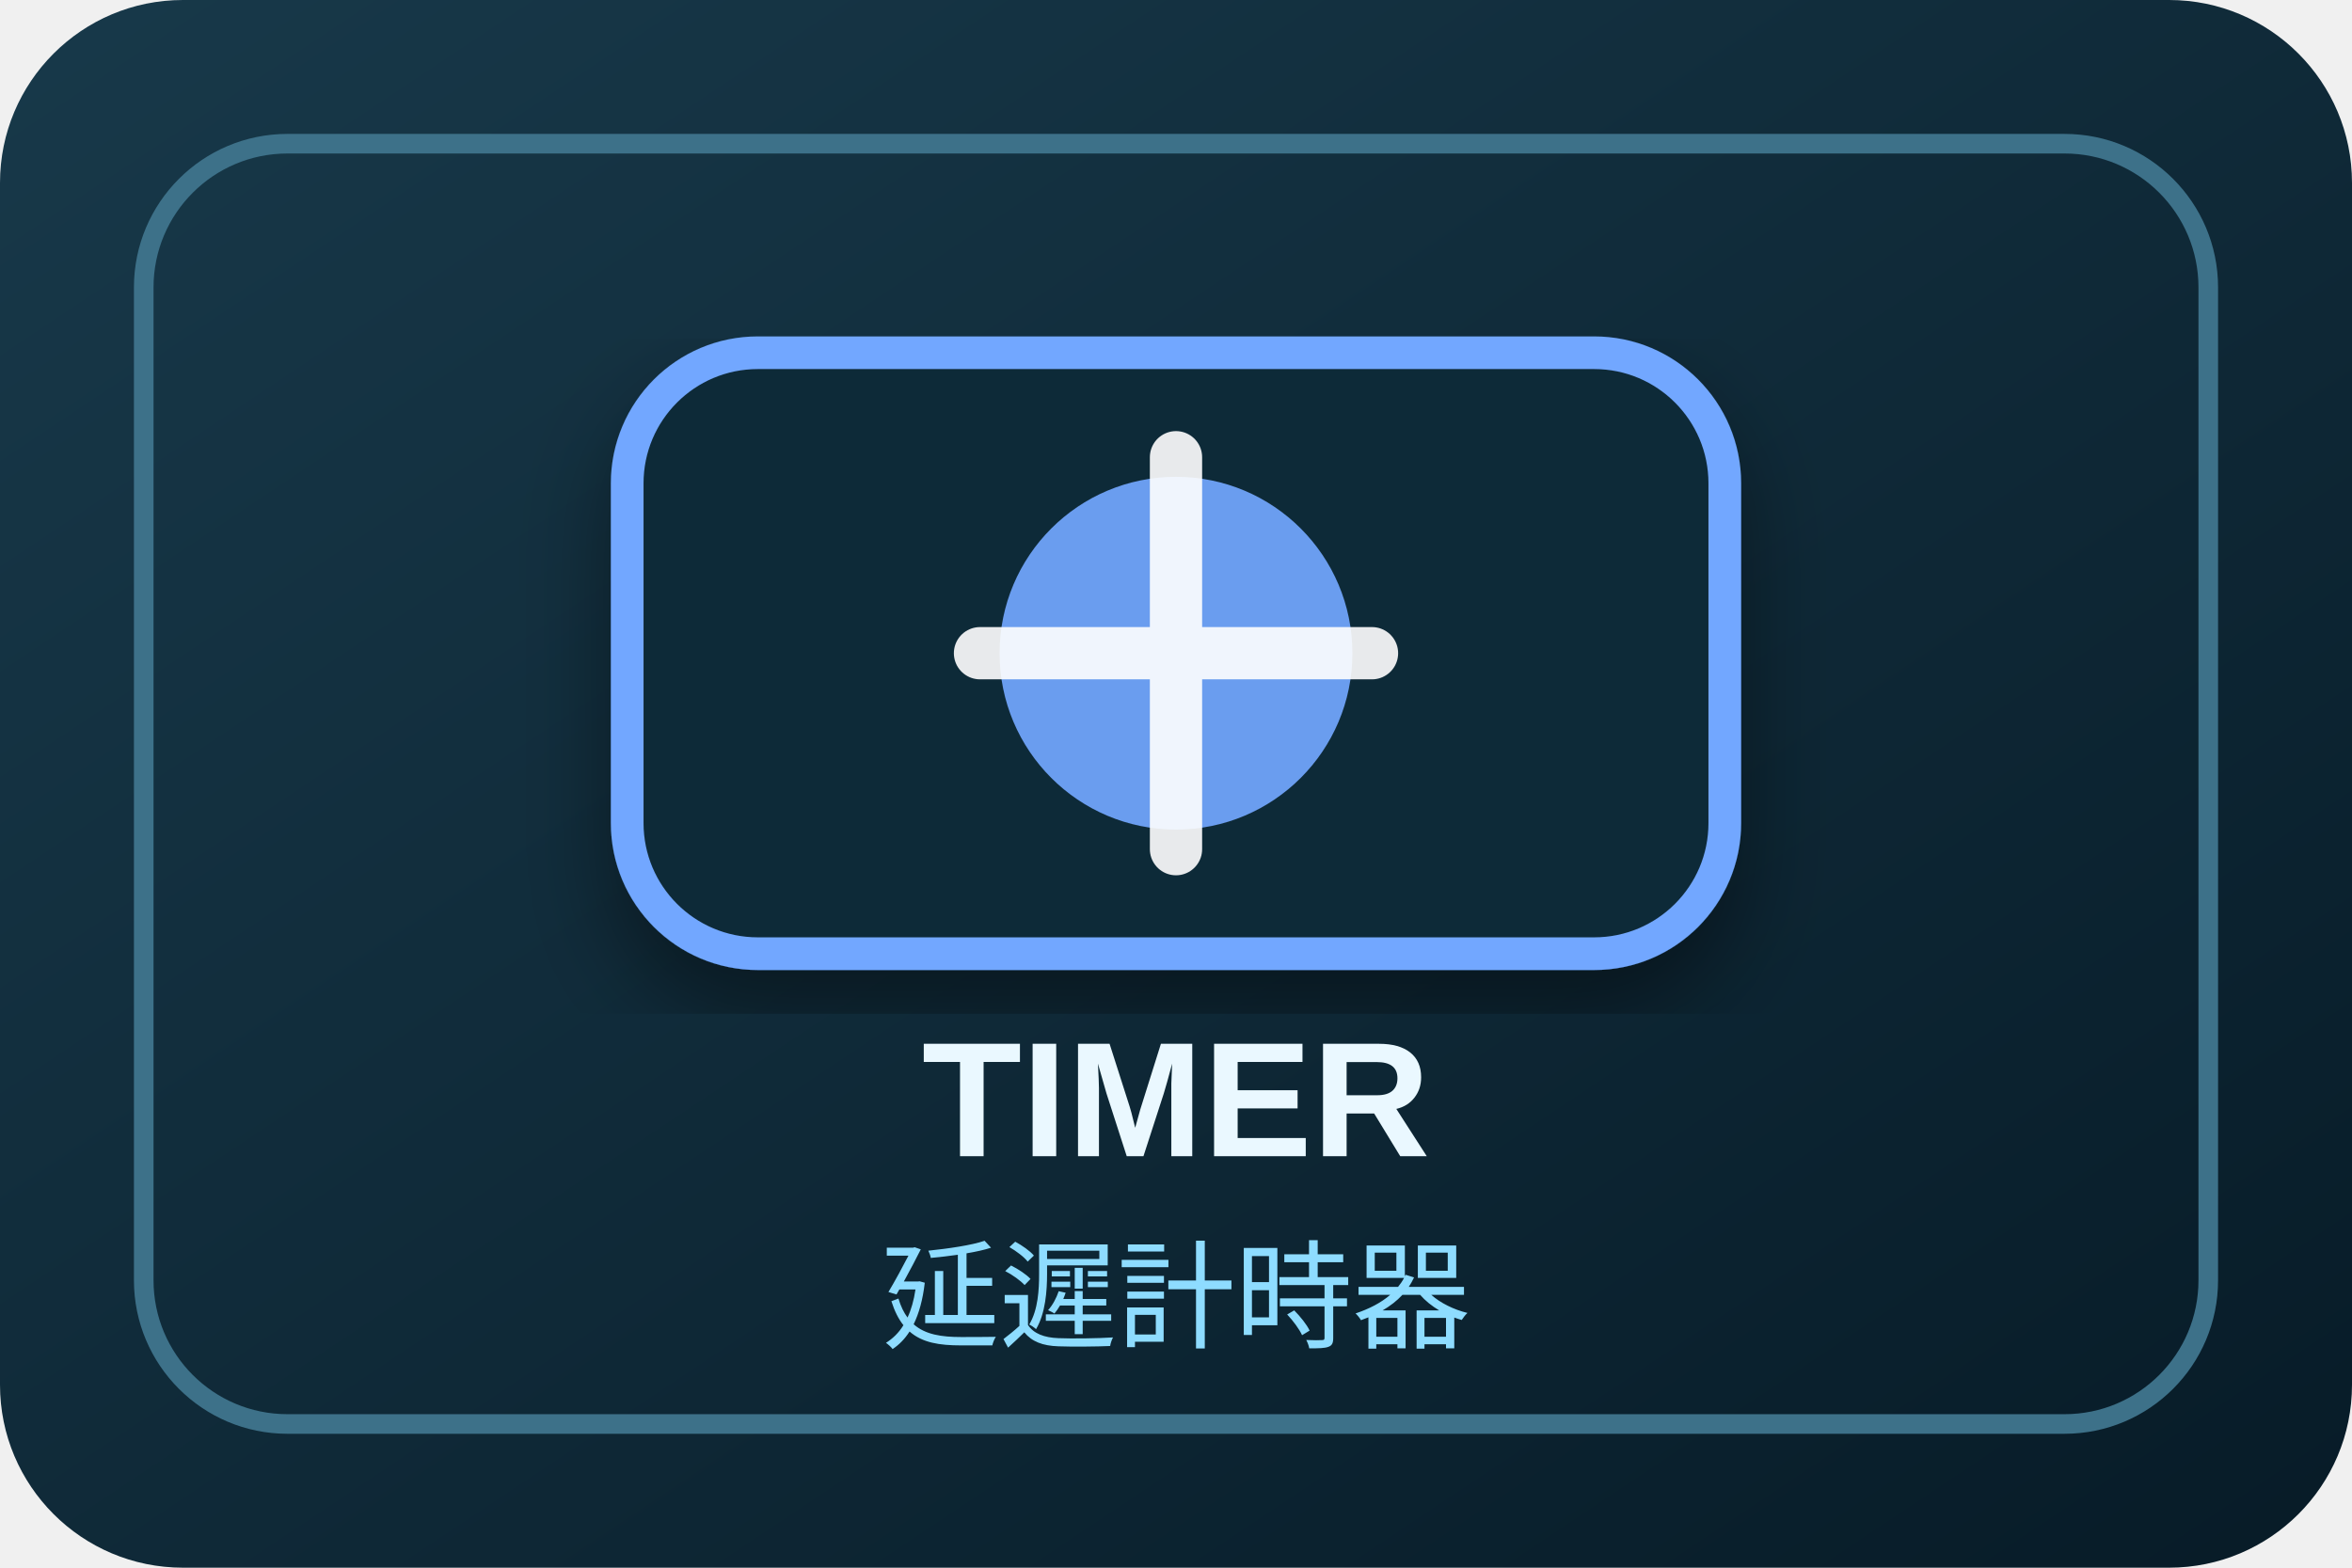
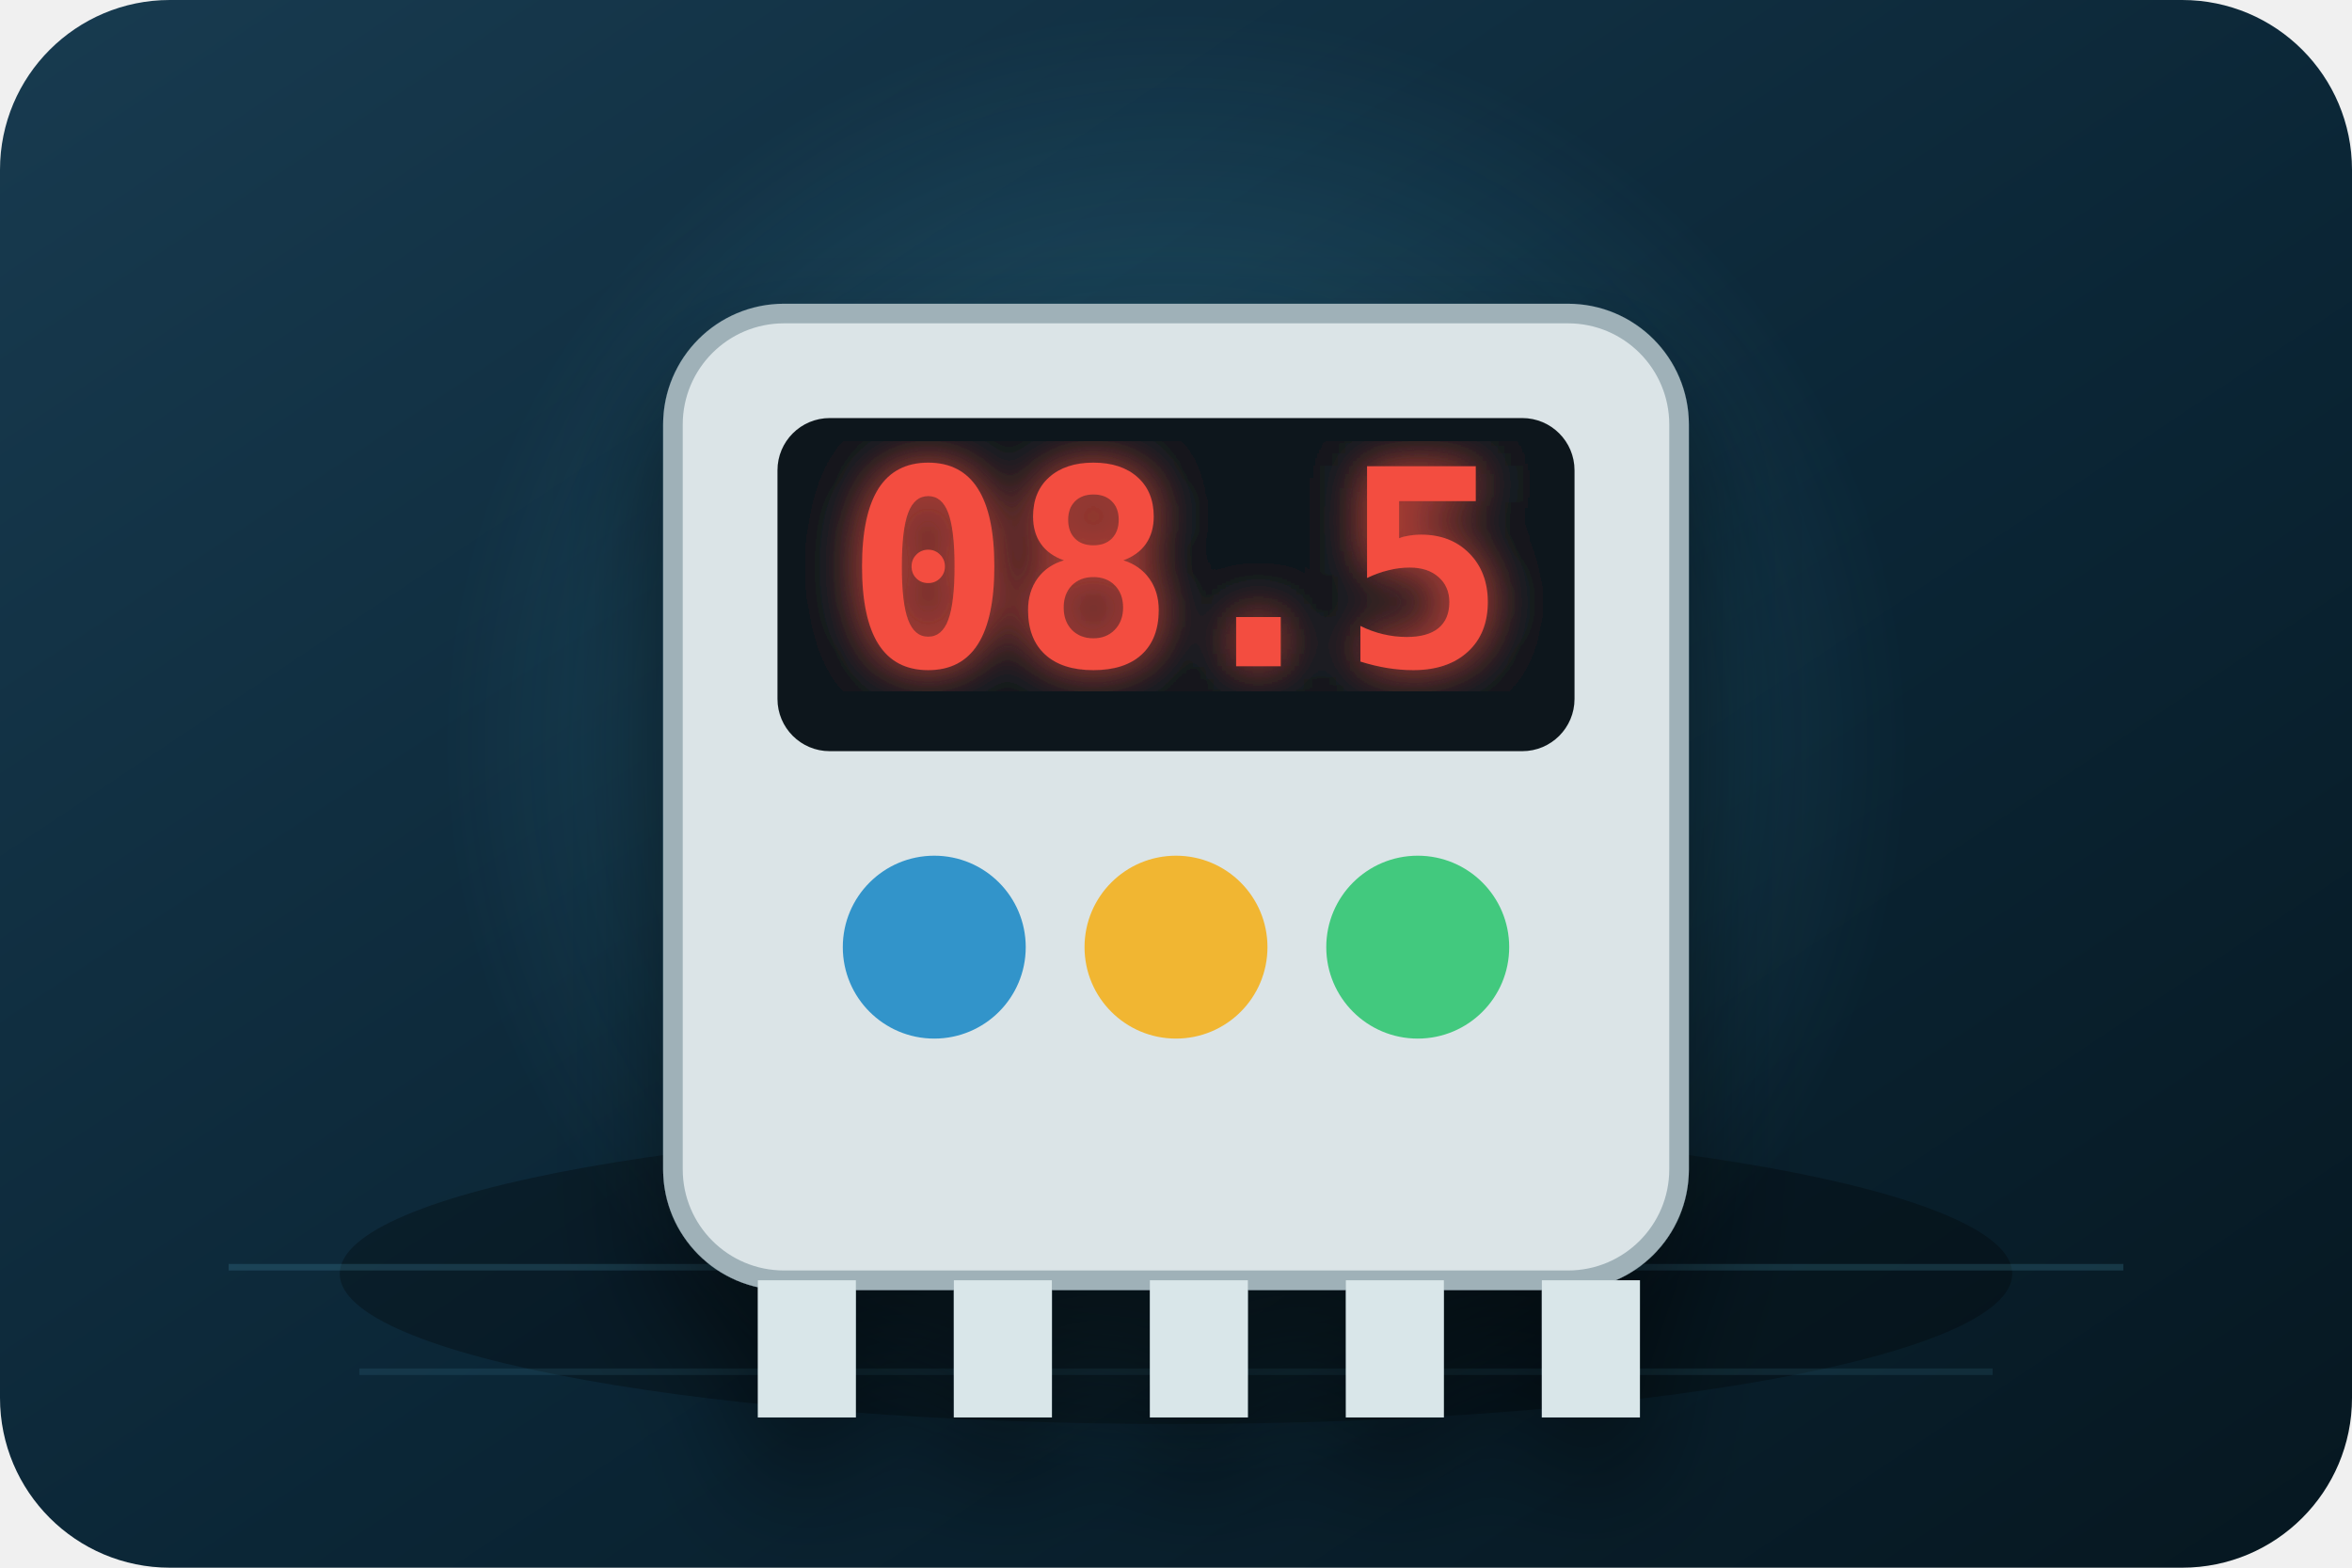
<svg xmlns="http://www.w3.org/2000/svg" width="360" height="240" viewBox="0 0 360 240">
  <defs>
-     <linearGradient id="g" x1="0" y1="0" x2="1" y2="1">
-       <stop stop-color="#18394a" />
-       <stop offset="1" stop-color="#071b27" />
+     <linearGradient id="bg" x1="0" y1="0" x2="1" y2="1">
+       <stop stop-color="#183b50" />
+       <stop offset=".55" stop-color="#0b2636" />
+       <stop offset="1" stop-color="#061720" />
    </linearGradient>
-     <filter id="s">
-       <feDropShadow dx="0" dy="7" stdDeviation="7" flood-opacity=".42" />
+     <radialGradient id="halo">
+       <stop stop-color="#5bd8ff" stop-opacity=".28" />
+       <stop offset="1" stop-color="#5bd8ff" stop-opacity="0" />
+     </radialGradient>
+     <linearGradient id="metal" x1="0" y1="0" x2="1" y2="1">
+       <stop stop-color="#dbe7ec" />
+       <stop offset=".35" stop-color="#8498a2" />
+       <stop offset=".7" stop-color="#344a54" />
+       <stop offset="1" stop-color="#172b34" />
+     </linearGradient>
+     <linearGradient id="black" x1="0" y1="0" x2="1" y2="1">
+       <stop stop-color="#53636b" />
+       <stop offset=".28" stop-color="#171e22" />
+       <stop offset="1" stop-color="#050708" />
+     </linearGradient>
+     <linearGradient id="orange" x1="0" y1="0" x2="1" y2="1">
+       <stop stop-color="#ffd064" />
+       <stop offset=".45" stop-color="#f59e0b" />
+       <stop offset="1" stop-color="#9a4d00" />
+     </linearGradient>
+     <linearGradient id="blue" x1="0" y1="0" x2="1" y2="1">
+       <stop stop-color="#88e8ff" />
+       <stop offset=".45" stop-color="#1599d5" />
+       <stop offset="1" stop-color="#064e72" />
+     </linearGradient>
+     <linearGradient id="green" x1="0" y1="0" x2="1" y2="1">
+       <stop stop-color="#b8ffcf" />
+       <stop offset=".45" stop-color="#27c56f" />
+       <stop offset="1" stop-color="#08743a" />
+     </linearGradient>
+     <linearGradient id="red" x1="0" y1="0" x2="1" y2="1">
+       <stop stop-color="#ffb7aa" />
+       <stop offset=".45" stop-color="#ed4f3d" />
+       <stop offset="1" stop-color="#7d1813" />
+     </linearGradient>
+     <filter id="shadow" x="-30%" y="-30%" width="160%" height="180%">
+       <feDropShadow dx="0" dy="10" stdDeviation="9" flood-color="#000" flood-opacity=".55" />
+     </filter>
+     <filter id="glow">
+       <feGaussianBlur stdDeviation="4" result="b" />
+       <feMerge>
+         <feMergeNode in="b" />
+         <feMergeNode in="SourceGraphic" />
+       </feMerge>
    </filter>
  </defs>
-   <rect width="360" height="240" rx="28" fill="url(#g)" />
-   <rect x="22" y="22" width="316" height="196" rx="22" fill="none" stroke="#3d7189" stroke-width="3" />
-   <g filter="url(#s)">
-     <rect x="96" y="54" width="168" height="92" rx="20" fill="#102b39" stroke="#72a7ff" stroke-width="5" />
-     <circle cx="180" cy="100" r="27" fill="#72a7ff" opacity=".92" />
-     <path d="M150 100h60M180 70v60" stroke="#fff" stroke-width="8" stroke-linecap="round" opacity=".9" />
+   <rect width="360" height="240" rx="26" fill="url(#bg)" />
+   <ellipse cx="180" cy="195" rx="128" ry="23" fill="#000" opacity=".28" />
+   <circle cx="180" cy="114" r="112" fill="url(#halo)" />
+   <path d="M35 194H325" stroke="#67c9eb" stroke-opacity=".16" />
+   <path d="M55 210H305" stroke="#67c9eb" stroke-opacity=".1" />
+   <g filter="url(#shadow)">
+     <rect x="103" y="48" width="154" height="148" rx="17" fill="#dbe4e7" stroke="#9fb1b8" stroke-width="3" />
+     <rect x="119" y="64" width="122" height="51" rx="8" fill="#10191e" />
+     <text x="180" y="102" text-anchor="middle" font-family="monospace" font-size="42" font-weight="700" fill="#f34e3f" filter="url(#glow)">08.5</text>
+     <circle cx="143" cy="145" r="14" fill="#3194ca" />
+     <circle cx="180" cy="145" r="14" fill="#f1b632" />
+     <circle cx="217" cy="145" r="14" fill="#42c97e" />
+     <g fill="#d9e6e9">
+       <rect x="116" y="196" width="15" height="21" />
+       <rect x="146" y="196" width="15" height="21" />
+       <rect x="176" y="196" width="15" height="21" />
+       <rect x="206" y="196" width="15" height="21" />
+       <rect x="236" y="196" width="15" height="21" />
+     </g>
  </g>
-   <text x="180" y="177" text-anchor="middle" font-family="Arial, sans-serif" font-size="25" font-weight="700" fill="#eaf8ff">TIMER</text>
-   <text x="180" y="205" text-anchor="middle" font-family="Noto Sans TC, Arial, sans-serif" font-size="18" fill="#8edcff">延遲計時器</text>
</svg>
